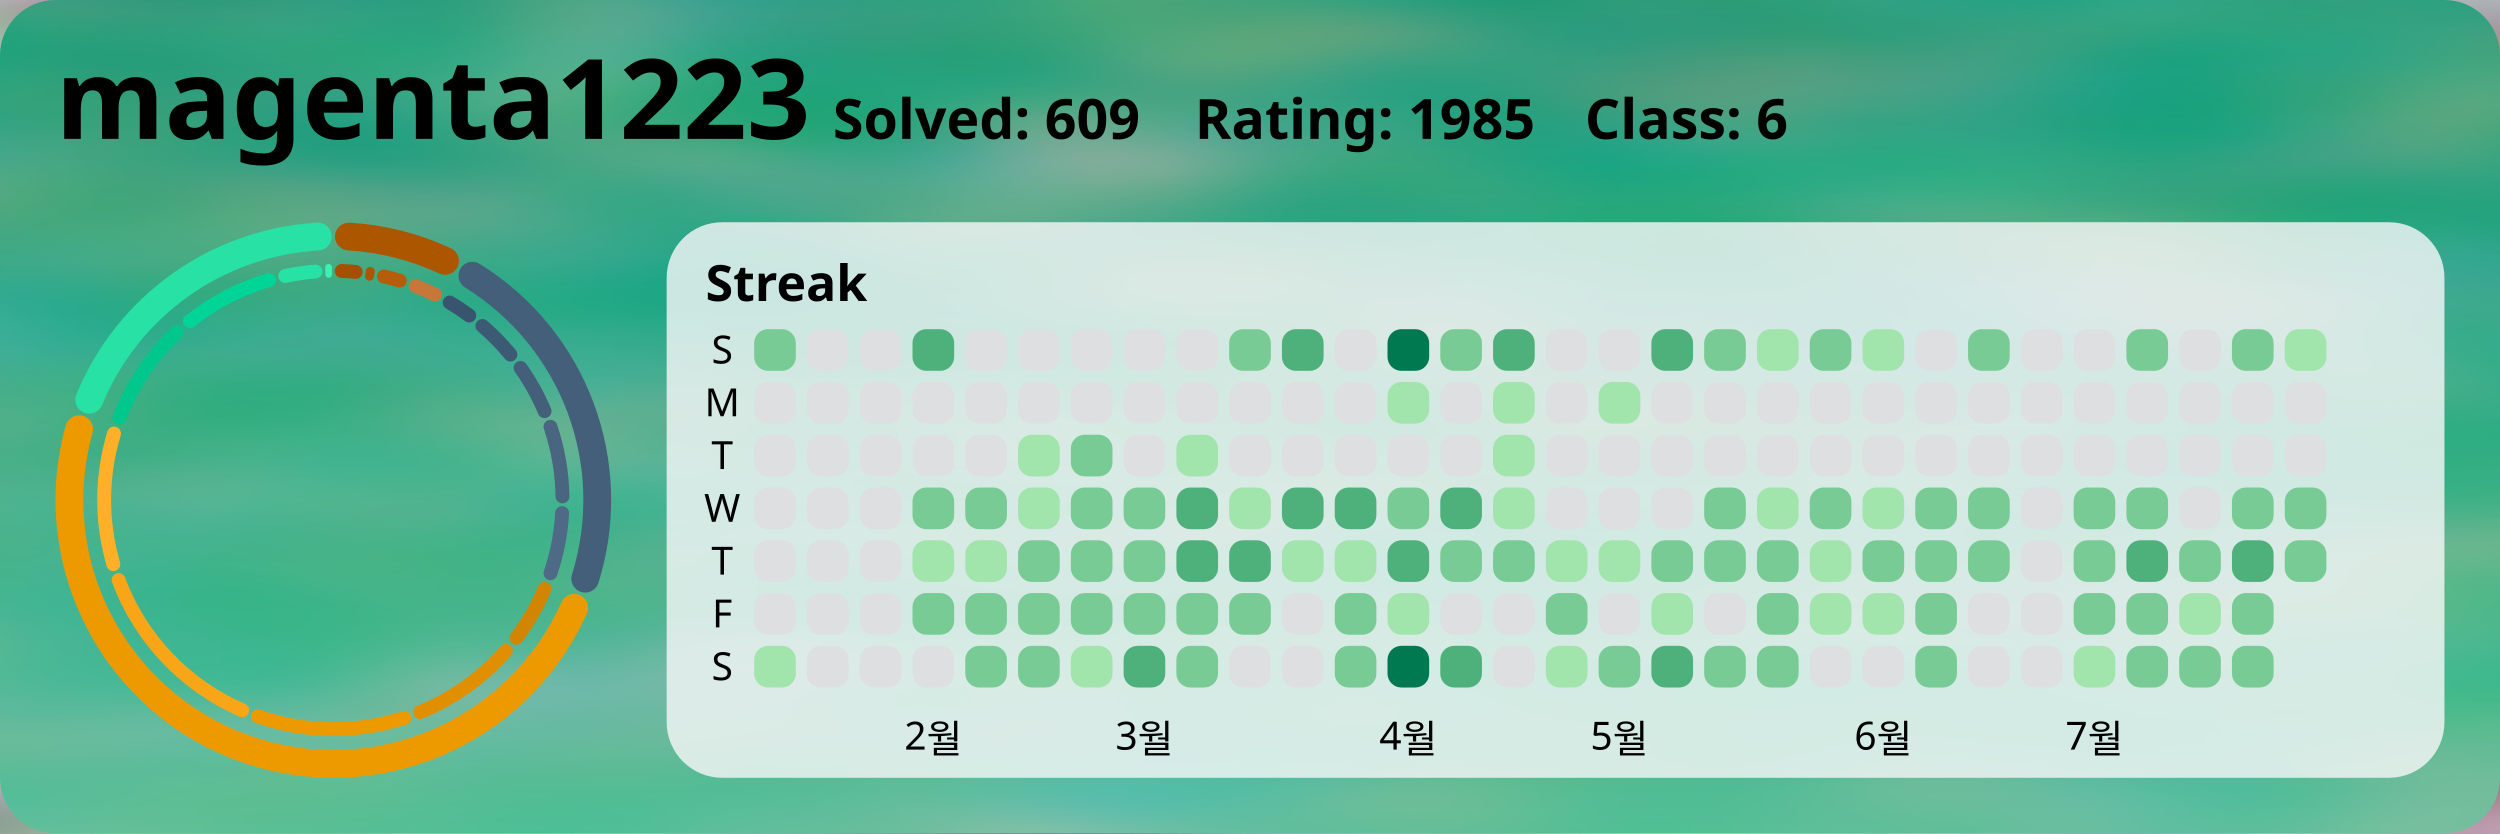
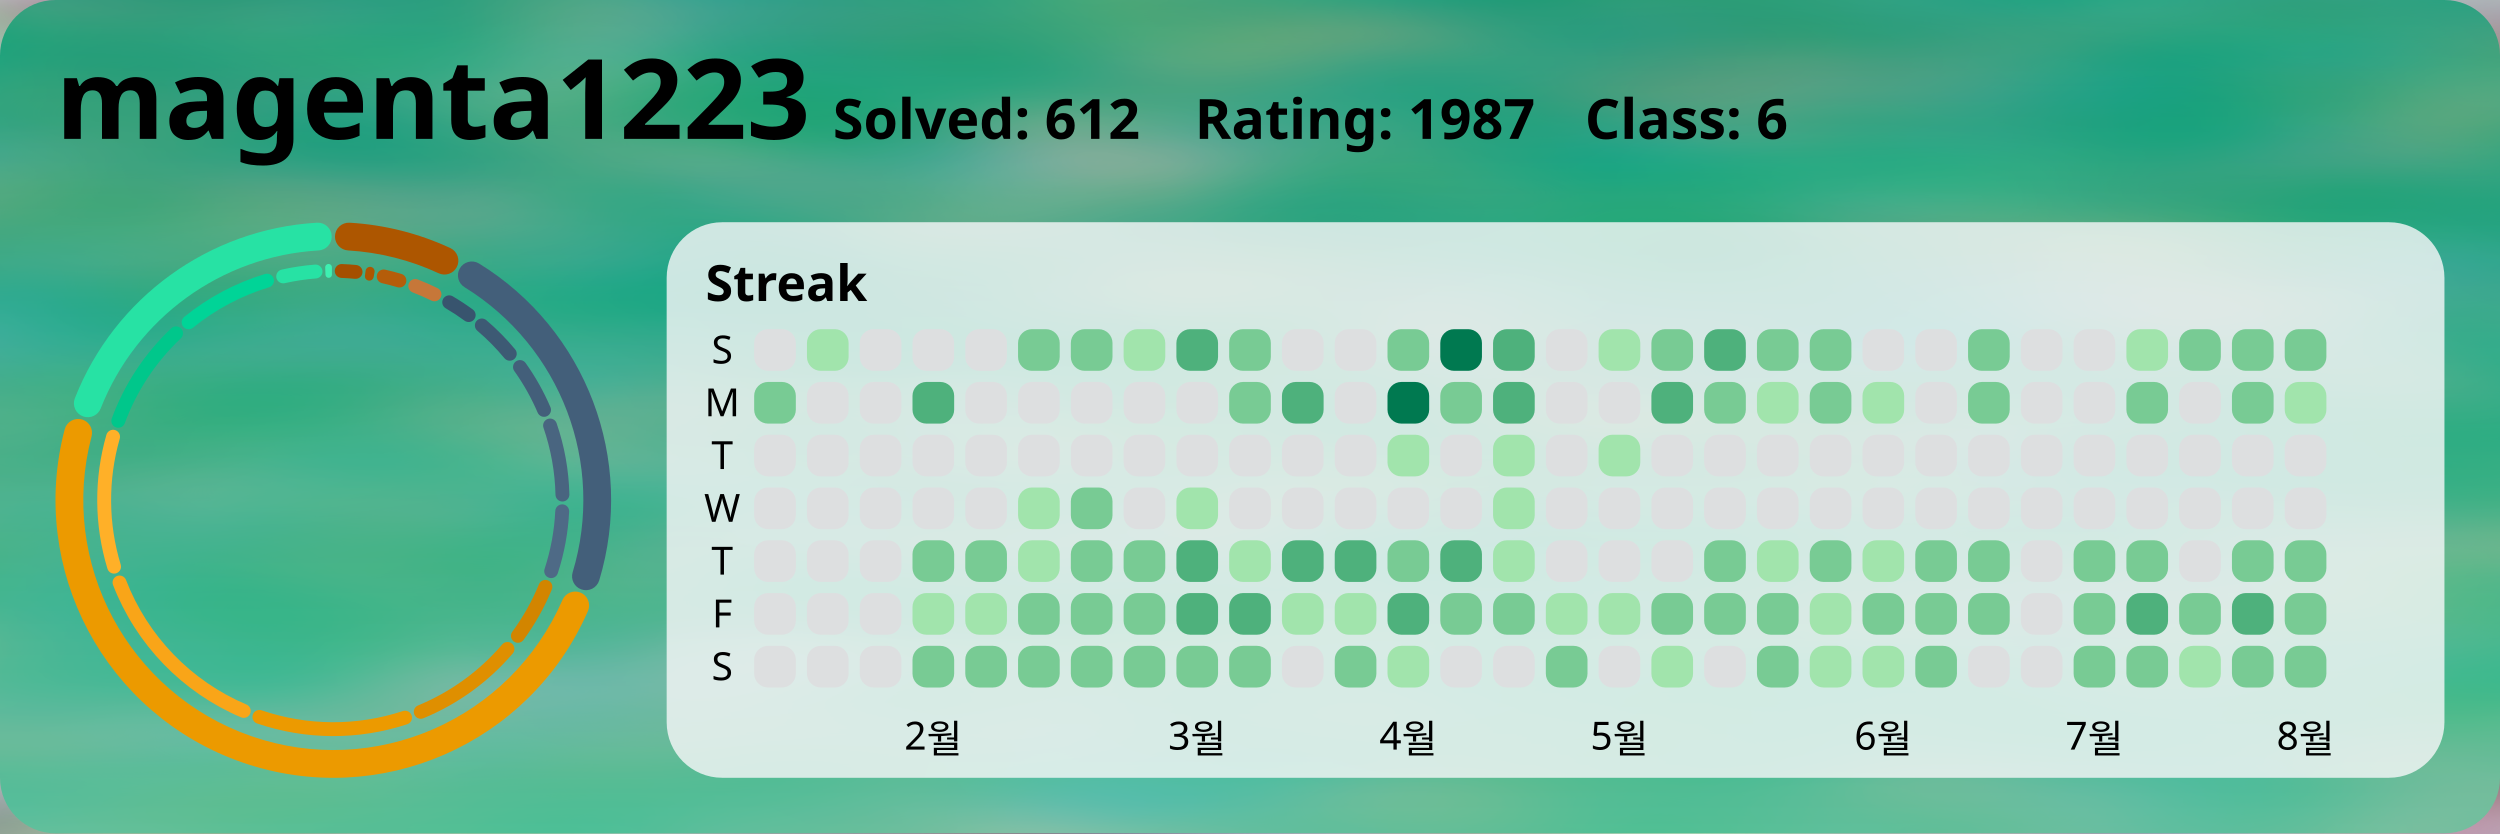
<svg xmlns="http://www.w3.org/2000/svg" id="svg" width="2700" height="900">
  <defs>
    <linearGradient id="ffflux-gradient" gradientTransform="rotate(360, 0.5, 0.5)" x1="50%" y1="0%" x2="50%" y2="100%">
      <stop id="stop1" stop-color="#00C78B" stop-opacity="1" offset="0%" />
      <stop id="stop2" stop-color="#51FDBD" stop-opacity="1" offset="100%" />
    </linearGradient>
    <filter id="ffflux-filter" x="-20%" y="-20%" width="140%" height="140%" filterUnits="objectBoundingBox" primitiveUnits="userSpaceOnUse" color-interpolation-filters="sRGB">
      <feTurbulence type="fractalNoise" baseFrequency="0.002 0.007" numOctaves="2" seed="2" stitchTiles="stitch" x="0%" y="0%" width="100%" height="100%" result="turbulence" />
      <feGaussianBlur stdDeviation="0 0" x="0%" y="0%" width="100%" height="100%" in="turbulence" edgeMode="duplicate" result="blur" />
      <feBlend mode="screen" x="0%" y="0%" width="100%" height="100%" in="SourceGraphic" in2="blur" result="blend" />
      <feComponentTransfer>
        <feFuncR type="linear" slope="0.75" />
        <feFuncG type="linear" slope="0.75" />
        <feFuncB type="linear" slope="0.75" />
      </feComponentTransfer>
    </filter>
  </defs>
  <rect width="2700" height="900" fill="url(#ffflux-gradient)" filter="url(#ffflux-filter)" rx="60" ry="60" />
  <text x="60" y="150" style="font-size: 120px; color: black; font-family: &quot;Noto Sans&quot;, sans-serif; font-weight: bold;">magenta1223</text>
-   <text x="899.531" y="150" style="font-size: 60px; color: black; font-family: &quot;Noto Sans&quot;, sans-serif; font-weight: bold;">Solved: 609</text>
-   <text x="1290.359" y="150" style="font-size: 60px; color: black; font-family: &quot;Noto Sans&quot;, sans-serif; font-weight: bold;">Rating: 1985</text>
+   <text x="899.531" y="150" style="font-size: 60px; color: black; font-family: &quot;Noto Sans&quot;, sans-serif; font-weight: bold;">Solved: 612</text>
+   <text x="1290.359" y="150" style="font-size: 60px; color: black; font-family: &quot;Noto Sans&quot;, sans-serif; font-weight: bold;">Rating: 1987</text>
  <text x="1711.656" y="150" style="font-size: 60px; color: black; font-family: &quot;Noto Sans&quot;, sans-serif; font-weight: bold;">Class: 6</text>
  <g transform="translate(360,540)">
    <path d="M0,-255L0,-240Z" fill="#9D4900" />
-     <path d="M1.528,-247.335A7.5,7.5,0,0,1,9.302,-254.83A255,255,0,0,1,24.914,-253.78A7.5,7.5,0,0,1,31.614,-245.311L31.614,-245.311A7.5,7.5,0,0,1,23.449,-238.852A240,240,0,0,0,8.754,-239.84A7.5,7.5,0,0,1,1.528,-247.335Z" fill="#A54F00" />
-     <path d="M34.997,-247.527A4.932,4.932,0,1,1,44.732,-245.955L43.757,-240.775A4.796,4.796,0,0,1,34.291,-242.304Z" fill="#AD5600" />
-     <path d="M47.245,-242.786A7.5,7.5,0,0,1,56.271,-248.714A255,255,0,0,1,73.946,-244.043A7.5,7.5,0,0,1,78.864,-234.43L78.864,-234.43A7.5,7.5,0,0,1,69.596,-229.688A240,240,0,0,0,52.96,-234.084A7.5,7.5,0,0,1,47.245,-242.786Z" fill="#B55D0A" />
-     <path d="M81.755,-233.438A7.5,7.5,0,0,1,91.541,-238.003A255,255,0,0,1,113.105,-228.544A7.5,7.5,0,0,1,116.375,-218.252L116.375,-218.252A7.5,7.5,0,0,1,106.452,-215.1A240,240,0,0,0,86.156,-224.003A7.5,7.5,0,0,1,81.755,-233.438Z" fill="#C67739" />
-     <path d="M119.062,-216.798A7.5,7.5,0,0,1,129.466,-219.69A255,255,0,0,1,151.309,-205.257A7.5,7.5,0,0,1,152.729,-194.553L152.729,-194.553A7.5,7.5,0,0,1,142.408,-193.183A240,240,0,0,0,121.851,-206.767A7.5,7.5,0,0,1,119.062,-216.798Z" fill="#38546E" />
-     <path d="M155.121,-192.651A7.5,7.5,0,0,1,165.871,-193.68A255,255,0,0,1,197.067,-161.832A7.5,7.5,0,0,1,195.816,-151.107L195.816,-151.107A7.5,7.5,0,0,1,185.475,-152.313A240,240,0,0,0,156.113,-182.287A7.5,7.5,0,0,1,155.121,-192.651Z" fill="#3D5A74" />
-     <path d="M197.668,-148.676A7.5,7.5,0,0,1,208.341,-147.035A255,255,0,0,1,235.051,-98.874A7.5,7.5,0,0,1,230.791,-88.952L230.791,-88.952A7.5,7.5,0,0,1,221.224,-93.058A240,240,0,0,0,196.085,-138.386A7.5,7.5,0,0,1,197.668,-148.676Z" fill="#435F7A" />
-     <path d="M231.873,-86.093A7.5,7.5,0,0,1,241.634,-81.475A255,255,0,0,1,254.968,-4.033A7.5,7.5,0,0,1,247.314,3.584L247.314,3.584A7.5,7.5,0,0,1,239.97,-3.796A240,240,0,0,0,227.42,-76.682A7.5,7.5,0,0,1,231.873,-86.093Z" fill="#496580" />
-     <path d="M247.251,6.639A7.5,7.5,0,0,1,254.584,14.566A255,255,0,0,1,241.634,81.475A7.5,7.5,0,0,1,231.873,86.093L231.873,86.093A7.5,7.5,0,0,1,227.42,76.682A240,240,0,0,0,239.608,13.709A7.5,7.5,0,0,1,247.251,6.639Z" fill="#4E6A86" />
-     <path d="M230.791,88.952A7.5,7.5,0,0,1,235.051,98.874A255,255,0,0,1,203.683,153.422A7.5,7.5,0,0,1,192.964,154.732L192.964,154.732A7.5,7.5,0,0,1,191.701,144.397A240,240,0,0,0,221.224,93.058A7.5,7.5,0,0,1,230.791,88.952Z" fill="#D28500" />
-     <path d="M191.038,157.104A7.5,7.5,0,0,1,191.956,167.863A255,255,0,0,1,96.44,236.06A7.5,7.5,0,0,1,86.562,231.698L86.562,231.698A7.5,7.5,0,0,1,90.767,222.174A240,240,0,0,0,180.664,157.989A7.5,7.5,0,0,1,191.038,157.104Z" fill="#DF8F00" />
-     <path d="M83.693,232.75A7.5,7.5,0,0,1,78.974,242.463A255,255,0,0,1,-83.968,240.779A7.5,7.5,0,0,1,-88.485,230.971L-88.485,230.971A7.5,7.5,0,0,1,-79.028,226.615A240,240,0,0,0,74.328,228.2A7.5,7.5,0,0,1,83.693,232.75Z" fill="#EC9A00" />
-     <path d="M-91.332,229.86A7.5,7.5,0,0,1,-101.298,234.016A255,255,0,0,1,-238.936,89.076A7.5,7.5,0,0,1,-234.27,79.338L-234.27,79.338A7.5,7.5,0,0,1,-224.881,83.837A240,240,0,0,0,-95.339,220.251A7.5,7.5,0,0,1,-91.332,229.86Z" fill="#F9A518" />
-     <path d="M-235.233,76.438A7.5,7.5,0,0,1,-244.794,71.42A255,255,0,0,1,-244.043,-73.946A7.5,7.5,0,0,1,-234.43,-78.864L-234.43,-78.864A7.5,7.5,0,0,1,-229.688,-69.596A240,240,0,0,0,-230.395,67.219A7.5,7.5,0,0,1,-235.233,76.438Z" fill="#FFB028" />
-     <path d="M-233.438,-81.755A7.5,7.5,0,0,1,-238.003,-91.541A255,255,0,0,1,-173.733,-186.66A7.5,7.5,0,0,1,-162.95,-186.076L-162.95,-186.076A7.5,7.5,0,0,1,-163.513,-175.68A240,240,0,0,0,-224.003,-86.156A7.5,7.5,0,0,1,-233.438,-81.755Z" fill="#00C78B" />
-     <path d="M-160.639,-188.075A7.5,7.5,0,0,1,-159.662,-198.829A255,255,0,0,1,-71.574,-244.749A7.5,7.5,0,0,1,-62.198,-239.392L-62.198,-239.392A7.5,7.5,0,0,1,-67.364,-230.352A240,240,0,0,0,-150.27,-187.133A7.5,7.5,0,0,1,-160.639,-188.075Z" fill="#00D497" />
-     <path d="M-59.236,-240.142A7.5,7.5,0,0,1,-53.54,-249.316A255,255,0,0,1,-19.824,-254.228A7.5,7.5,0,0,1,-11.748,-247.061L-11.748,-247.061A7.5,7.5,0,0,1,-18.658,-239.274A240,240,0,0,0,-50.391,-234.65A7.5,7.5,0,0,1,-59.236,-240.142Z" fill="#27E2A4" />
-     <path d="M-8.858,-251.128A3.666,3.666,0,1,1,-1.528,-251.28L-1.528,-243.453A3.505,3.505,0,0,1,-8.534,-243.308Z" fill="#3EF0B1" />
+     <path d="M1.528,-247.335A7.5,7.5,0,0,1,9.302,-254.83A255,255,0,0,1,24.747,-253.796A7.5,7.5,0,0,1,31.452,-245.332L31.452,-245.332A7.5,7.5,0,0,1,23.291,-238.867A240,240,0,0,0,8.754,-239.84A7.5,7.5,0,0,1,1.528,-247.335Z" fill="#A54F00" />
+     <path d="M34.838,-247.582A4.901,4.901,0,1,1,44.513,-246.027L43.531,-240.784A4.764,4.764,0,0,1,34.127,-242.296Z" fill="#AD5600" />
+     <path d="M47.023,-242.829A7.5,7.5,0,0,1,56.043,-248.765A255,255,0,0,1,73.549,-244.163A7.5,7.5,0,0,1,78.484,-234.558L78.484,-234.558A7.5,7.5,0,0,1,69.223,-229.8A240,240,0,0,0,52.747,-234.132A7.5,7.5,0,0,1,47.023,-242.829Z" fill="#B55D0A" />
+     <path d="M81.376,-233.57A7.5,7.5,0,0,1,91.154,-238.151A255,255,0,0,1,112.548,-228.818A7.5,7.5,0,0,1,115.843,-218.535L115.843,-218.535A7.5,7.5,0,0,1,105.928,-215.358A240,240,0,0,0,85.792,-224.142A7.5,7.5,0,0,1,81.376,-233.57Z" fill="#C67739" />
+     <path d="M118.534,-217.087A7.5,7.5,0,0,1,128.931,-220.004A255,255,0,0,1,150.631,-205.755A7.5,7.5,0,0,1,152.087,-195.056L152.087,-195.056A7.5,7.5,0,0,1,141.771,-193.652A240,240,0,0,0,121.347,-207.063A7.5,7.5,0,0,1,118.534,-217.087Z" fill="#38546E" />
+     <path d="M154.485,-193.162A7.5,7.5,0,0,1,165.231,-194.226A255,255,0,0,1,196.334,-162.721A7.5,7.5,0,0,1,195.131,-151.989L195.131,-151.989A7.5,7.5,0,0,1,184.785,-153.149A240,240,0,0,0,155.511,-182.801A7.5,7.5,0,0,1,154.485,-193.162Z" fill="#3D5A74" />
+     <path d="M196.994,-149.567A7.5,7.5,0,0,1,207.674,-147.974A255,255,0,0,1,234.46,-100.268A7.5,7.5,0,0,1,230.259,-90.32L230.259,-90.32A7.5,7.5,0,0,1,220.668,-94.37A240,240,0,0,0,195.458,-139.27A7.5,7.5,0,0,1,196.994,-149.567Z" fill="#435F7A" />
+     <path d="M231.358,-87.468A7.5,7.5,0,0,1,241.146,-82.908A255,255,0,0,1,254.929,-6.025A7.5,7.5,0,0,1,247.334,1.651L247.334,1.651A7.5,7.5,0,0,1,239.933,-5.671A240,240,0,0,0,226.961,-78.031A7.5,7.5,0,0,1,231.358,-87.468Z" fill="#496580" />
+     <path d="M247.295,4.707A7.5,7.5,0,0,1,254.69,12.576A255,255,0,0,1,242.396,79.179A7.5,7.5,0,0,1,232.679,83.889L232.679,83.889A7.5,7.5,0,0,1,228.137,74.521A240,240,0,0,0,239.708,11.837A7.5,7.5,0,0,1,247.295,4.707Z" fill="#4E6A86" />
+     <path d="M231.625,86.758A7.5,7.5,0,0,1,235.978,96.64A255,255,0,0,1,205.367,151.16A7.5,7.5,0,0,1,194.664,152.588L194.664,152.588A7.5,7.5,0,0,1,193.287,142.268A240,240,0,0,0,222.097,90.955A7.5,7.5,0,0,1,231.625,86.758Z" fill="#D28500" />
+     <path d="M192.764,154.981A7.5,7.5,0,0,1,193.801,165.73A255,255,0,0,1,97.246,235.729A7.5,7.5,0,0,1,87.353,231.401L87.353,231.401A7.5,7.5,0,0,1,91.526,221.863A240,240,0,0,0,182.401,155.981A7.5,7.5,0,0,1,192.764,154.981Z" fill="#DF8F00" />
+     <path d="M84.487,232.463A7.5,7.5,0,0,1,79.801,242.192A255,255,0,0,1,-82.288,241.358A7.5,7.5,0,0,1,-86.873,231.582L-86.873,231.582A7.5,7.5,0,0,1,-77.447,227.161A240,240,0,0,0,75.107,227.945A7.5,7.5,0,0,1,84.487,232.463Z" fill="#EC9A00" />
+     <path d="M-89.728,230.491A7.5,7.5,0,0,1,-99.665,234.717A255,255,0,0,1,-237.916,91.766A7.5,7.5,0,0,1,-233.36,81.976L-233.36,81.976A7.5,7.5,0,0,1,-223.921,86.368A240,240,0,0,0,-93.802,220.91A7.5,7.5,0,0,1,-89.728,230.491Z" fill="#F9A518" />
+     <path d="M-234.355,79.086A7.5,7.5,0,0,1,-243.973,74.177A255,255,0,0,1,-245.088,-70.405A7.5,7.5,0,0,1,-235.547,-75.462L-235.547,-75.462A7.5,7.5,0,0,1,-230.671,-66.263A240,240,0,0,0,-229.622,69.814A7.5,7.5,0,0,1,-234.355,79.086Z" fill="#FFB028" />
+     <path d="M-234.597,-78.367A7.5,7.5,0,0,1,-239.303,-88.086A255,255,0,0,1,-174.995,-185.477A7.5,7.5,0,0,1,-164.208,-184.967L-164.208,-184.967A7.5,7.5,0,0,1,-164.701,-174.567A240,240,0,0,0,-225.226,-82.904A7.5,7.5,0,0,1,-234.597,-78.367Z" fill="#00C78B" />
+     <path d="M-161.911,-186.981A7.5,7.5,0,0,1,-161.007,-197.742A255,255,0,0,1,-73.79,-244.09A7.5,7.5,0,0,1,-64.366,-238.818L-64.366,-238.818A7.5,7.5,0,0,1,-69.449,-229.732A240,240,0,0,0,-151.536,-186.11A7.5,7.5,0,0,1,-161.911,-186.981Z" fill="#00D497" />
+     <path d="M-61.411,-239.595A7.5,7.5,0,0,1,-55.798,-248.82A255,255,0,0,1,-19.773,-254.232A7.5,7.5,0,0,1,-11.698,-247.063L-11.698,-247.063A7.5,7.5,0,0,1,-18.61,-239.277A240,240,0,0,0,-52.516,-234.184A7.5,7.5,0,0,1,-61.411,-239.595Z" fill="#27E2A4" />
+     <path d="M-8.808,-251.156A3.641,3.641,0,1,1,-1.528,-251.305L-1.528,-243.428A3.479,3.479,0,0,1,-8.484,-243.285Z" fill="#3EF0B1" />
    <path d="M0,-255L0,-240Z" fill="#51FDBD" />
    <path d="M0,-255L0,-240Z" fill="#009EE5" />
    <path d="M0,-255L0,-240Z" fill="#00A9F0" />
    <path d="M0,-255L0,-240Z" fill="#00B4FC" />
    <path d="M0,-255L0,-240Z" fill="#2BBFFF" />
    <path d="M0,-255L0,-240Z" fill="#41CAFF" />
    <path d="M0,-255L0,-240Z" fill="#E0004C" />
    <path d="M0,-255L0,-240Z" fill="#EA0053" />
    <path d="M0,-255L0,-240Z" fill="#F5005A" />
    <path d="M0,-255L0,-240Z" fill="#FF0062" />
    <path d="M0,-255L0,-240Z" fill="#CE3D38" />
-     <path d="M1.761,-284.507A15,15,0,0,1,17.643,-299.481A300,300,0,0,1,127.02,-271.783A15,15,0,0,1,133.861,-251.054L133.861,-251.054A15,15,0,0,1,114.318,-244.604A270,270,0,0,0,15.879,-269.533A15,15,0,0,1,1.761,-284.507Z" fill="#AD5600" />
-     <path d="M136.959,-249.378A15,15,0,0,1,158.054,-254.988A300,300,0,0,1,286.347,89.473A15,15,0,0,1,266.722,99.029L266.722,99.029A15,15,0,0,1,257.712,80.526A270,270,0,0,0,142.248,-229.489A15,15,0,0,1,136.959,-249.378Z" fill="#435F7A" />
-     <path d="M265.475,102.323A15,15,0,0,1,273.86,122.476A300,300,0,0,1,-288.983,-80.554A15,15,0,0,1,-269.663,-90.714L-269.663,-90.714A15,15,0,0,1,-260.085,-72.499A270,270,0,0,0,246.474,110.229A15,15,0,0,1,265.475,102.323Z" fill="#EC9A00" />
-     <path d="M-268.52,-94.045A15,15,0,0,1,-277.525,-113.929A300,300,0,0,1,-17.643,-299.481A15,15,0,0,1,-1.761,-284.507L-1.761,-284.507A15,15,0,0,1,-15.879,-269.533A270,270,0,0,0,-249.773,-102.536A15,15,0,0,1,-268.52,-94.045Z" fill="#27E2A4" />
+     <path d="M1.761,-284.507A15,15,0,0,1,17.643,-299.481A300,300,0,0,1,126.358,-272.091A15,15,0,0,1,133.25,-251.38L133.25,-251.38A15,15,0,0,1,113.722,-244.882A270,270,0,0,0,15.879,-269.533A15,15,0,0,1,1.761,-284.507Z" fill="#AD5600" />
+     <path d="M136.351,-249.711A15,15,0,0,1,157.432,-255.372A300,300,0,0,1,287.183,86.752A15,15,0,0,1,267.649,96.494L267.649,96.494A15,15,0,0,1,258.465,78.077A270,270,0,0,0,141.689,-229.835A15,15,0,0,1,136.351,-249.711Z" fill="#435F7A" />
+     <path d="M266.434,99.8A15,15,0,0,1,275.01,119.872A300,300,0,0,1,-290.119,-76.362A15,15,0,0,1,-270.948,-86.8L-270.948,-86.8A15,15,0,0,1,-261.107,-68.726A270,270,0,0,0,247.509,107.885A15,15,0,0,1,266.434,99.8Z" fill="#EC9A00" />
+     <path d="M-269.853,-90.147A15,15,0,0,1,-279.146,-109.899A300,300,0,0,1,-17.643,-299.481A15,15,0,0,1,-1.761,-284.507L-1.761,-284.507A15,15,0,0,1,-15.879,-269.533A270,270,0,0,0,-251.231,-98.909A15,15,0,0,1,-269.853,-90.147Z" fill="#27E2A4" />
    <path d="M0,-300L0,-270Z" fill="#00B4FC" />
    <path d="M0,-300L0,-270Z" fill="#F5005A" />
  </g>
  <rect transform="translate(720,240)" width="1920" height="600" rx="60" ry="60" style="fill: rgb(247, 248, 249); opacity: 0.8;" />
  <text transform="translate(720,240)" x="42" y="66" style="dominant-baseline: middle; font-size: 54px; color: black; font-family: &quot;Noto Sans&quot;, sans-serif; font-weight: bold;">Streak</text>
  <g transform="translate(780,378)">
    <text x="0" y="0" style="text-anchor: middle; dominant-baseline: middle; font-size: 42px; color: black; font-family: &quot;Noto Sans&quot;, sans-serif;">S</text>
    <text x="0" y="57" style="text-anchor: middle; dominant-baseline: middle; font-size: 42px; color: black; font-family: &quot;Noto Sans&quot;, sans-serif;">M</text>
    <text x="0" y="114" style="text-anchor: middle; dominant-baseline: middle; font-size: 42px; color: black; font-family: &quot;Noto Sans&quot;, sans-serif;">T</text>
    <text x="0" y="171" style="text-anchor: middle; dominant-baseline: middle; font-size: 42px; color: black; font-family: &quot;Noto Sans&quot;, sans-serif;">W</text>
    <text x="0" y="228" style="text-anchor: middle; dominant-baseline: middle; font-size: 42px; color: black; font-family: &quot;Noto Sans&quot;, sans-serif;">T</text>
    <text x="0" y="285" style="text-anchor: middle; dominant-baseline: middle; font-size: 42px; color: black; font-family: &quot;Noto Sans&quot;, sans-serif;">F</text>
    <text x="0" y="342" style="text-anchor: middle; dominant-baseline: middle; font-size: 42px; color: black; font-family: &quot;Noto Sans&quot;, sans-serif;">S</text>
-     <rect rx="15" ry="15" width="45" height="45" fill="#78CB94" x="34.5" y="-22.5" />
-     <rect rx="15" ry="15" width="45" height="45" fill="#DDDFE0" x="34.5" y="34.5" />
+     <rect rx="15" ry="15" width="45" height="45" fill="#DDDFE0" x="34.5" y="-22.5" />
+     <rect rx="15" ry="15" width="45" height="45" fill="#78CB94" x="34.5" y="34.5" />
    <rect rx="15" ry="15" width="45" height="45" fill="#DDDFE0" x="34.5" y="91.5" />
    <rect rx="15" ry="15" width="45" height="45" fill="#DDDFE0" x="34.5" y="148.5" />
    <rect rx="15" ry="15" width="45" height="45" fill="#DDDFE0" x="34.5" y="205.5" />
    <rect rx="15" ry="15" width="45" height="45" fill="#DDDFE0" x="34.5" y="262.5" />
-     <rect rx="15" ry="15" width="45" height="45" fill="#A1E4AC" x="34.5" y="319.5" />
-     <rect rx="15" ry="15" width="45" height="45" fill="#DDDFE0" x="91.5" y="-22.5" />
+     <rect rx="15" ry="15" width="45" height="45" fill="#DDDFE0" x="34.5" y="319.5" />
+     <rect rx="15" ry="15" width="45" height="45" fill="#A1E4AC" x="91.5" y="-22.5" />
    <rect rx="15" ry="15" width="45" height="45" fill="#DDDFE0" x="91.5" y="34.5" />
    <rect rx="15" ry="15" width="45" height="45" fill="#DDDFE0" x="91.5" y="91.5" />
    <rect rx="15" ry="15" width="45" height="45" fill="#DDDFE0" x="91.5" y="148.5" />
    <rect rx="15" ry="15" width="45" height="45" fill="#DDDFE0" x="91.5" y="205.5" />
    <rect rx="15" ry="15" width="45" height="45" fill="#DDDFE0" x="91.5" y="262.5" />
    <rect rx="15" ry="15" width="45" height="45" fill="#DDDFE0" x="91.5" y="319.5" />
    <rect rx="15" ry="15" width="45" height="45" fill="#DDDFE0" x="148.5" y="-22.5" />
    <rect rx="15" ry="15" width="45" height="45" fill="#DDDFE0" x="148.5" y="34.5" />
    <rect rx="15" ry="15" width="45" height="45" fill="#DDDFE0" x="148.5" y="91.5" />
    <rect rx="15" ry="15" width="45" height="45" fill="#DDDFE0" x="148.5" y="148.5" />
    <rect rx="15" ry="15" width="45" height="45" fill="#DDDFE0" x="148.5" y="205.5" />
    <rect rx="15" ry="15" width="45" height="45" fill="#DDDFE0" x="148.5" y="262.5" />
    <rect rx="15" ry="15" width="45" height="45" fill="#DDDFE0" x="148.5" y="319.5" />
-     <rect rx="15" ry="15" width="45" height="45" fill="#4EB17C" x="205.5" y="-22.5" />
-     <rect rx="15" ry="15" width="45" height="45" fill="#DDDFE0" x="205.5" y="34.5" />
+     <rect rx="15" ry="15" width="45" height="45" fill="#DDDFE0" x="205.5" y="-22.5" />
+     <rect rx="15" ry="15" width="45" height="45" fill="#4EB17C" x="205.5" y="34.5" />
    <rect rx="15" ry="15" width="45" height="45" fill="#DDDFE0" x="205.5" y="91.5" />
-     <rect rx="15" ry="15" width="45" height="45" fill="#78CB94" x="205.5" y="148.5" />
-     <rect rx="15" ry="15" width="45" height="45" fill="#A1E4AC" x="205.5" y="205.5" />
-     <rect rx="15" ry="15" width="45" height="45" fill="#78CB94" x="205.5" y="262.5" />
-     <rect rx="15" ry="15" width="45" height="45" fill="#DDDFE0" x="205.5" y="319.5" />
+     <rect rx="15" ry="15" width="45" height="45" fill="#DDDFE0" x="205.5" y="148.5" />
+     <rect rx="15" ry="15" width="45" height="45" fill="#78CB94" x="205.5" y="205.5" />
+     <rect rx="15" ry="15" width="45" height="45" fill="#A1E4AC" x="205.5" y="262.5" />
+     <rect rx="15" ry="15" width="45" height="45" fill="#78CB94" x="205.5" y="319.5" />
    <text x="228" y="399" style="text-anchor: middle; dominant-baseline: hanging; font-size: 42px; color: black; font-family: &quot;Noto Sans&quot;, sans-serif;">2월</text>
    <rect rx="15" ry="15" width="45" height="45" fill="#DDDFE0" x="262.5" y="-22.5" />
    <rect rx="15" ry="15" width="45" height="45" fill="#DDDFE0" x="262.5" y="34.5" />
    <rect rx="15" ry="15" width="45" height="45" fill="#DDDFE0" x="262.5" y="91.5" />
-     <rect rx="15" ry="15" width="45" height="45" fill="#78CB94" x="262.5" y="148.5" />
-     <rect rx="15" ry="15" width="45" height="45" fill="#A1E4AC" x="262.5" y="205.5" />
-     <rect rx="15" ry="15" width="45" height="45" fill="#78CB94" x="262.5" y="262.5" />
+     <rect rx="15" ry="15" width="45" height="45" fill="#DDDFE0" x="262.5" y="148.5" />
+     <rect rx="15" ry="15" width="45" height="45" fill="#78CB94" x="262.5" y="205.5" />
+     <rect rx="15" ry="15" width="45" height="45" fill="#A1E4AC" x="262.5" y="262.5" />
    <rect rx="15" ry="15" width="45" height="45" fill="#78CB94" x="262.5" y="319.5" />
-     <rect rx="15" ry="15" width="45" height="45" fill="#DDDFE0" x="319.5" y="-22.5" />
+     <rect rx="15" ry="15" width="45" height="45" fill="#78CB94" x="319.5" y="-22.5" />
    <rect rx="15" ry="15" width="45" height="45" fill="#DDDFE0" x="319.5" y="34.5" />
-     <rect rx="15" ry="15" width="45" height="45" fill="#A1E4AC" x="319.5" y="91.5" />
+     <rect rx="15" ry="15" width="45" height="45" fill="#DDDFE0" x="319.5" y="91.5" />
    <rect rx="15" ry="15" width="45" height="45" fill="#A1E4AC" x="319.5" y="148.5" />
-     <rect rx="15" ry="15" width="45" height="45" fill="#78CB94" x="319.5" y="205.5" />
+     <rect rx="15" ry="15" width="45" height="45" fill="#A1E4AC" x="319.5" y="205.5" />
    <rect rx="15" ry="15" width="45" height="45" fill="#78CB94" x="319.5" y="262.5" />
    <rect rx="15" ry="15" width="45" height="45" fill="#78CB94" x="319.5" y="319.5" />
-     <rect rx="15" ry="15" width="45" height="45" fill="#DDDFE0" x="376.5" y="-22.5" />
+     <rect rx="15" ry="15" width="45" height="45" fill="#78CB94" x="376.5" y="-22.5" />
    <rect rx="15" ry="15" width="45" height="45" fill="#DDDFE0" x="376.5" y="34.5" />
-     <rect rx="15" ry="15" width="45" height="45" fill="#78CB94" x="376.5" y="91.5" />
+     <rect rx="15" ry="15" width="45" height="45" fill="#DDDFE0" x="376.5" y="91.5" />
    <rect rx="15" ry="15" width="45" height="45" fill="#78CB94" x="376.5" y="148.5" />
    <rect rx="15" ry="15" width="45" height="45" fill="#78CB94" x="376.5" y="205.5" />
    <rect rx="15" ry="15" width="45" height="45" fill="#78CB94" x="376.5" y="262.5" />
-     <rect rx="15" ry="15" width="45" height="45" fill="#A1E4AC" x="376.5" y="319.5" />
-     <rect rx="15" ry="15" width="45" height="45" fill="#DDDFE0" x="433.5" y="-22.5" />
+     <rect rx="15" ry="15" width="45" height="45" fill="#78CB94" x="376.5" y="319.5" />
+     <rect rx="15" ry="15" width="45" height="45" fill="#A1E4AC" x="433.5" y="-22.5" />
    <rect rx="15" ry="15" width="45" height="45" fill="#DDDFE0" x="433.5" y="34.5" />
    <rect rx="15" ry="15" width="45" height="45" fill="#DDDFE0" x="433.5" y="91.5" />
-     <rect rx="15" ry="15" width="45" height="45" fill="#78CB94" x="433.5" y="148.5" />
+     <rect rx="15" ry="15" width="45" height="45" fill="#DDDFE0" x="433.5" y="148.5" />
    <rect rx="15" ry="15" width="45" height="45" fill="#78CB94" x="433.5" y="205.5" />
    <rect rx="15" ry="15" width="45" height="45" fill="#78CB94" x="433.5" y="262.5" />
-     <rect rx="15" ry="15" width="45" height="45" fill="#4EB17C" x="433.5" y="319.5" />
-     <text x="456" y="399" style="text-anchor: middle; dominant-baseline: hanging; font-size: 42px; color: black; font-family: &quot;Noto Sans&quot;, sans-serif;">3월</text>
-     <rect rx="15" ry="15" width="45" height="45" fill="#DDDFE0" x="490.5" y="-22.5" />
+     <rect rx="15" ry="15" width="45" height="45" fill="#78CB94" x="433.5" y="319.5" />
+     <rect rx="15" ry="15" width="45" height="45" fill="#4EB17C" x="490.5" y="-22.5" />
    <rect rx="15" ry="15" width="45" height="45" fill="#DDDFE0" x="490.5" y="34.5" />
-     <rect rx="15" ry="15" width="45" height="45" fill="#A1E4AC" x="490.5" y="91.5" />
-     <rect rx="15" ry="15" width="45" height="45" fill="#4EB17C" x="490.5" y="148.5" />
+     <rect rx="15" ry="15" width="45" height="45" fill="#DDDFE0" x="490.5" y="91.5" />
+     <rect rx="15" ry="15" width="45" height="45" fill="#A1E4AC" x="490.5" y="148.5" />
    <rect rx="15" ry="15" width="45" height="45" fill="#4EB17C" x="490.5" y="205.5" />
-     <rect rx="15" ry="15" width="45" height="45" fill="#78CB94" x="490.5" y="262.5" />
+     <rect rx="15" ry="15" width="45" height="45" fill="#4EB17C" x="490.5" y="262.5" />
    <rect rx="15" ry="15" width="45" height="45" fill="#78CB94" x="490.5" y="319.5" />
+     <text x="513" y="399" style="text-anchor: middle; dominant-baseline: hanging; font-size: 42px; color: black; font-family: &quot;Noto Sans&quot;, sans-serif;">3월</text>
    <rect rx="15" ry="15" width="45" height="45" fill="#78CB94" x="547.5" y="-22.5" />
-     <rect rx="15" ry="15" width="45" height="45" fill="#DDDFE0" x="547.5" y="34.5" />
+     <rect rx="15" ry="15" width="45" height="45" fill="#78CB94" x="547.5" y="34.5" />
    <rect rx="15" ry="15" width="45" height="45" fill="#DDDFE0" x="547.5" y="91.5" />
-     <rect rx="15" ry="15" width="45" height="45" fill="#A1E4AC" x="547.5" y="148.5" />
-     <rect rx="15" ry="15" width="45" height="45" fill="#4EB17C" x="547.5" y="205.5" />
-     <rect rx="15" ry="15" width="45" height="45" fill="#78CB94" x="547.5" y="262.5" />
-     <rect rx="15" ry="15" width="45" height="45" fill="#DDDFE0" x="547.5" y="319.5" />
-     <rect rx="15" ry="15" width="45" height="45" fill="#4EB17C" x="604.5" y="-22.5" />
-     <rect rx="15" ry="15" width="45" height="45" fill="#DDDFE0" x="604.5" y="34.5" />
+     <rect rx="15" ry="15" width="45" height="45" fill="#DDDFE0" x="547.5" y="148.5" />
+     <rect rx="15" ry="15" width="45" height="45" fill="#A1E4AC" x="547.5" y="205.5" />
+     <rect rx="15" ry="15" width="45" height="45" fill="#4EB17C" x="547.5" y="262.5" />
+     <rect rx="15" ry="15" width="45" height="45" fill="#78CB94" x="547.5" y="319.5" />
+     <rect rx="15" ry="15" width="45" height="45" fill="#DDDFE0" x="604.5" y="-22.5" />
+     <rect rx="15" ry="15" width="45" height="45" fill="#4EB17C" x="604.5" y="34.5" />
    <rect rx="15" ry="15" width="45" height="45" fill="#DDDFE0" x="604.5" y="91.5" />
-     <rect rx="15" ry="15" width="45" height="45" fill="#4EB17C" x="604.5" y="148.5" />
-     <rect rx="15" ry="15" width="45" height="45" fill="#A1E4AC" x="604.5" y="205.5" />
-     <rect rx="15" ry="15" width="45" height="45" fill="#DDDFE0" x="604.5" y="262.5" />
+     <rect rx="15" ry="15" width="45" height="45" fill="#DDDFE0" x="604.5" y="148.5" />
+     <rect rx="15" ry="15" width="45" height="45" fill="#4EB17C" x="604.5" y="205.5" />
+     <rect rx="15" ry="15" width="45" height="45" fill="#A1E4AC" x="604.5" y="262.5" />
    <rect rx="15" ry="15" width="45" height="45" fill="#DDDFE0" x="604.5" y="319.5" />
    <rect rx="15" ry="15" width="45" height="45" fill="#DDDFE0" x="661.5" y="-22.5" />
    <rect rx="15" ry="15" width="45" height="45" fill="#DDDFE0" x="661.5" y="34.5" />
    <rect rx="15" ry="15" width="45" height="45" fill="#DDDFE0" x="661.5" y="91.5" />
-     <rect rx="15" ry="15" width="45" height="45" fill="#4EB17C" x="661.5" y="148.5" />
-     <rect rx="15" ry="15" width="45" height="45" fill="#A1E4AC" x="661.5" y="205.5" />
-     <rect rx="15" ry="15" width="45" height="45" fill="#78CB94" x="661.5" y="262.5" />
+     <rect rx="15" ry="15" width="45" height="45" fill="#DDDFE0" x="661.5" y="148.5" />
+     <rect rx="15" ry="15" width="45" height="45" fill="#4EB17C" x="661.5" y="205.5" />
+     <rect rx="15" ry="15" width="45" height="45" fill="#A1E4AC" x="661.5" y="262.5" />
    <rect rx="15" ry="15" width="45" height="45" fill="#78CB94" x="661.5" y="319.5" />
-     <rect rx="15" ry="15" width="45" height="45" fill="#007950" x="718.5" y="-22.5" />
-     <rect rx="15" ry="15" width="45" height="45" fill="#A1E4AC" x="718.5" y="34.5" />
-     <rect rx="15" ry="15" width="45" height="45" fill="#DDDFE0" x="718.5" y="91.5" />
-     <rect rx="15" ry="15" width="45" height="45" fill="#78CB94" x="718.5" y="148.5" />
-     <rect rx="15" ry="15" width="45" height="45" fill="#4EB17C" x="718.5" y="205.5" />
-     <rect rx="15" ry="15" width="45" height="45" fill="#A1E4AC" x="718.5" y="262.5" />
-     <rect rx="15" ry="15" width="45" height="45" fill="#007950" x="718.5" y="319.5" />
+     <rect rx="15" ry="15" width="45" height="45" fill="#78CB94" x="718.5" y="-22.5" />
+     <rect rx="15" ry="15" width="45" height="45" fill="#007950" x="718.5" y="34.5" />
+     <rect rx="15" ry="15" width="45" height="45" fill="#A1E4AC" x="718.5" y="91.5" />
+     <rect rx="15" ry="15" width="45" height="45" fill="#DDDFE0" x="718.5" y="148.5" />
+     <rect rx="15" ry="15" width="45" height="45" fill="#78CB94" x="718.5" y="205.5" />
+     <rect rx="15" ry="15" width="45" height="45" fill="#4EB17C" x="718.5" y="262.5" />
+     <rect rx="15" ry="15" width="45" height="45" fill="#A1E4AC" x="718.5" y="319.5" />
    <text x="741" y="399" style="text-anchor: middle; dominant-baseline: hanging; font-size: 42px; color: black; font-family: &quot;Noto Sans&quot;, sans-serif;">4월</text>
-     <rect rx="15" ry="15" width="45" height="45" fill="#78CB94" x="775.5" y="-22.5" />
-     <rect rx="15" ry="15" width="45" height="45" fill="#DDDFE0" x="775.5" y="34.5" />
+     <rect rx="15" ry="15" width="45" height="45" fill="#007950" x="775.5" y="-22.5" />
+     <rect rx="15" ry="15" width="45" height="45" fill="#78CB94" x="775.5" y="34.5" />
    <rect rx="15" ry="15" width="45" height="45" fill="#DDDFE0" x="775.5" y="91.5" />
-     <rect rx="15" ry="15" width="45" height="45" fill="#4EB17C" x="775.5" y="148.5" />
-     <rect rx="15" ry="15" width="45" height="45" fill="#78CB94" x="775.5" y="205.5" />
-     <rect rx="15" ry="15" width="45" height="45" fill="#DDDFE0" x="775.5" y="262.5" />
-     <rect rx="15" ry="15" width="45" height="45" fill="#4EB17C" x="775.5" y="319.5" />
+     <rect rx="15" ry="15" width="45" height="45" fill="#DDDFE0" x="775.5" y="148.5" />
+     <rect rx="15" ry="15" width="45" height="45" fill="#4EB17C" x="775.5" y="205.5" />
+     <rect rx="15" ry="15" width="45" height="45" fill="#78CB94" x="775.5" y="262.5" />
+     <rect rx="15" ry="15" width="45" height="45" fill="#DDDFE0" x="775.5" y="319.5" />
    <rect rx="15" ry="15" width="45" height="45" fill="#4EB17C" x="832.5" y="-22.5" />
-     <rect rx="15" ry="15" width="45" height="45" fill="#A1E4AC" x="832.5" y="34.5" />
+     <rect rx="15" ry="15" width="45" height="45" fill="#4EB17C" x="832.5" y="34.5" />
    <rect rx="15" ry="15" width="45" height="45" fill="#A1E4AC" x="832.5" y="91.5" />
    <rect rx="15" ry="15" width="45" height="45" fill="#A1E4AC" x="832.5" y="148.5" />
-     <rect rx="15" ry="15" width="45" height="45" fill="#78CB94" x="832.5" y="205.5" />
-     <rect rx="15" ry="15" width="45" height="45" fill="#DDDFE0" x="832.5" y="262.5" />
+     <rect rx="15" ry="15" width="45" height="45" fill="#A1E4AC" x="832.5" y="205.5" />
+     <rect rx="15" ry="15" width="45" height="45" fill="#78CB94" x="832.5" y="262.5" />
    <rect rx="15" ry="15" width="45" height="45" fill="#DDDFE0" x="832.5" y="319.5" />
    <rect rx="15" ry="15" width="45" height="45" fill="#DDDFE0" x="889.5" y="-22.5" />
    <rect rx="15" ry="15" width="45" height="45" fill="#DDDFE0" x="889.5" y="34.5" />
    <rect rx="15" ry="15" width="45" height="45" fill="#DDDFE0" x="889.5" y="91.5" />
    <rect rx="15" ry="15" width="45" height="45" fill="#DDDFE0" x="889.5" y="148.5" />
-     <rect rx="15" ry="15" width="45" height="45" fill="#A1E4AC" x="889.5" y="205.5" />
-     <rect rx="15" ry="15" width="45" height="45" fill="#78CB94" x="889.5" y="262.5" />
-     <rect rx="15" ry="15" width="45" height="45" fill="#A1E4AC" x="889.5" y="319.5" />
-     <rect rx="15" ry="15" width="45" height="45" fill="#DDDFE0" x="946.5" y="-22.5" />
-     <rect rx="15" ry="15" width="45" height="45" fill="#A1E4AC" x="946.5" y="34.5" />
-     <rect rx="15" ry="15" width="45" height="45" fill="#DDDFE0" x="946.5" y="91.5" />
+     <rect rx="15" ry="15" width="45" height="45" fill="#DDDFE0" x="889.5" y="205.5" />
+     <rect rx="15" ry="15" width="45" height="45" fill="#A1E4AC" x="889.5" y="262.5" />
+     <rect rx="15" ry="15" width="45" height="45" fill="#78CB94" x="889.5" y="319.5" />
+     <rect rx="15" ry="15" width="45" height="45" fill="#A1E4AC" x="946.5" y="-22.5" />
+     <rect rx="15" ry="15" width="45" height="45" fill="#DDDFE0" x="946.5" y="34.5" />
+     <rect rx="15" ry="15" width="45" height="45" fill="#A1E4AC" x="946.5" y="91.5" />
    <rect rx="15" ry="15" width="45" height="45" fill="#DDDFE0" x="946.5" y="148.5" />
-     <rect rx="15" ry="15" width="45" height="45" fill="#A1E4AC" x="946.5" y="205.5" />
-     <rect rx="15" ry="15" width="45" height="45" fill="#DDDFE0" x="946.5" y="262.5" />
-     <rect rx="15" ry="15" width="45" height="45" fill="#78CB94" x="946.5" y="319.5" />
+     <rect rx="15" ry="15" width="45" height="45" fill="#DDDFE0" x="946.5" y="205.5" />
+     <rect rx="15" ry="15" width="45" height="45" fill="#A1E4AC" x="946.5" y="262.5" />
+     <rect rx="15" ry="15" width="45" height="45" fill="#DDDFE0" x="946.5" y="319.5" />
    <text x="969" y="399" style="text-anchor: middle; dominant-baseline: hanging; font-size: 42px; color: black; font-family: &quot;Noto Sans&quot;, sans-serif;">5월</text>
-     <rect rx="15" ry="15" width="45" height="45" fill="#4EB17C" x="1003.5" y="-22.5" />
-     <rect rx="15" ry="15" width="45" height="45" fill="#DDDFE0" x="1003.5" y="34.5" />
+     <rect rx="15" ry="15" width="45" height="45" fill="#78CB94" x="1003.5" y="-22.5" />
+     <rect rx="15" ry="15" width="45" height="45" fill="#4EB17C" x="1003.5" y="34.5" />
    <rect rx="15" ry="15" width="45" height="45" fill="#DDDFE0" x="1003.5" y="91.5" />
    <rect rx="15" ry="15" width="45" height="45" fill="#DDDFE0" x="1003.5" y="148.5" />
-     <rect rx="15" ry="15" width="45" height="45" fill="#78CB94" x="1003.5" y="205.5" />
-     <rect rx="15" ry="15" width="45" height="45" fill="#A1E4AC" x="1003.5" y="262.5" />
-     <rect rx="15" ry="15" width="45" height="45" fill="#4EB17C" x="1003.5" y="319.5" />
-     <rect rx="15" ry="15" width="45" height="45" fill="#78CB94" x="1060.5" y="-22.5" />
-     <rect rx="15" ry="15" width="45" height="45" fill="#DDDFE0" x="1060.5" y="34.5" />
+     <rect rx="15" ry="15" width="45" height="45" fill="#DDDFE0" x="1003.5" y="205.5" />
+     <rect rx="15" ry="15" width="45" height="45" fill="#78CB94" x="1003.5" y="262.5" />
+     <rect rx="15" ry="15" width="45" height="45" fill="#A1E4AC" x="1003.5" y="319.5" />
+     <rect rx="15" ry="15" width="45" height="45" fill="#4EB17C" x="1060.5" y="-22.5" />
+     <rect rx="15" ry="15" width="45" height="45" fill="#78CB94" x="1060.5" y="34.5" />
    <rect rx="15" ry="15" width="45" height="45" fill="#DDDFE0" x="1060.5" y="91.5" />
-     <rect rx="15" ry="15" width="45" height="45" fill="#78CB94" x="1060.5" y="148.5" />
+     <rect rx="15" ry="15" width="45" height="45" fill="#DDDFE0" x="1060.5" y="148.5" />
    <rect rx="15" ry="15" width="45" height="45" fill="#78CB94" x="1060.5" y="205.5" />
-     <rect rx="15" ry="15" width="45" height="45" fill="#DDDFE0" x="1060.5" y="262.5" />
-     <rect rx="15" ry="15" width="45" height="45" fill="#78CB94" x="1060.5" y="319.5" />
-     <rect rx="15" ry="15" width="45" height="45" fill="#A1E4AC" x="1117.5" y="-22.5" />
-     <rect rx="15" ry="15" width="45" height="45" fill="#DDDFE0" x="1117.5" y="34.5" />
+     <rect rx="15" ry="15" width="45" height="45" fill="#78CB94" x="1060.5" y="262.5" />
+     <rect rx="15" ry="15" width="45" height="45" fill="#DDDFE0" x="1060.5" y="319.5" />
+     <rect rx="15" ry="15" width="45" height="45" fill="#78CB94" x="1117.5" y="-22.5" />
+     <rect rx="15" ry="15" width="45" height="45" fill="#A1E4AC" x="1117.5" y="34.5" />
    <rect rx="15" ry="15" width="45" height="45" fill="#DDDFE0" x="1117.5" y="91.5" />
-     <rect rx="15" ry="15" width="45" height="45" fill="#A1E4AC" x="1117.5" y="148.5" />
-     <rect rx="15" ry="15" width="45" height="45" fill="#78CB94" x="1117.5" y="205.5" />
+     <rect rx="15" ry="15" width="45" height="45" fill="#DDDFE0" x="1117.5" y="148.5" />
+     <rect rx="15" ry="15" width="45" height="45" fill="#A1E4AC" x="1117.5" y="205.5" />
    <rect rx="15" ry="15" width="45" height="45" fill="#78CB94" x="1117.5" y="262.5" />
    <rect rx="15" ry="15" width="45" height="45" fill="#78CB94" x="1117.5" y="319.5" />
    <rect rx="15" ry="15" width="45" height="45" fill="#78CB94" x="1174.5" y="-22.5" />
-     <rect rx="15" ry="15" width="45" height="45" fill="#DDDFE0" x="1174.5" y="34.5" />
+     <rect rx="15" ry="15" width="45" height="45" fill="#78CB94" x="1174.5" y="34.5" />
    <rect rx="15" ry="15" width="45" height="45" fill="#DDDFE0" x="1174.5" y="91.5" />
-     <rect rx="15" ry="15" width="45" height="45" fill="#78CB94" x="1174.5" y="148.5" />
-     <rect rx="15" ry="15" width="45" height="45" fill="#A1E4AC" x="1174.5" y="205.5" />
+     <rect rx="15" ry="15" width="45" height="45" fill="#DDDFE0" x="1174.5" y="148.5" />
+     <rect rx="15" ry="15" width="45" height="45" fill="#78CB94" x="1174.5" y="205.5" />
    <rect rx="15" ry="15" width="45" height="45" fill="#A1E4AC" x="1174.5" y="262.5" />
-     <rect rx="15" ry="15" width="45" height="45" fill="#DDDFE0" x="1174.5" y="319.5" />
-     <rect rx="15" ry="15" width="45" height="45" fill="#A1E4AC" x="1231.5" y="-22.5" />
-     <rect rx="15" ry="15" width="45" height="45" fill="#DDDFE0" x="1231.5" y="34.5" />
+     <rect rx="15" ry="15" width="45" height="45" fill="#A1E4AC" x="1174.5" y="319.5" />
+     <rect rx="15" ry="15" width="45" height="45" fill="#DDDFE0" x="1231.5" y="-22.5" />
+     <rect rx="15" ry="15" width="45" height="45" fill="#A1E4AC" x="1231.5" y="34.5" />
    <rect rx="15" ry="15" width="45" height="45" fill="#DDDFE0" x="1231.5" y="91.5" />
-     <rect rx="15" ry="15" width="45" height="45" fill="#A1E4AC" x="1231.5" y="148.5" />
-     <rect rx="15" ry="15" width="45" height="45" fill="#78CB94" x="1231.5" y="205.5" />
-     <rect rx="15" ry="15" width="45" height="45" fill="#A1E4AC" x="1231.5" y="262.5" />
-     <rect rx="15" ry="15" width="45" height="45" fill="#DDDFE0" x="1231.5" y="319.5" />
+     <rect rx="15" ry="15" width="45" height="45" fill="#DDDFE0" x="1231.5" y="148.5" />
+     <rect rx="15" ry="15" width="45" height="45" fill="#A1E4AC" x="1231.5" y="205.5" />
+     <rect rx="15" ry="15" width="45" height="45" fill="#78CB94" x="1231.5" y="262.5" />
+     <rect rx="15" ry="15" width="45" height="45" fill="#A1E4AC" x="1231.5" y="319.5" />
    <text x="1254" y="399" style="text-anchor: middle; dominant-baseline: hanging; font-size: 42px; color: black; font-family: &quot;Noto Sans&quot;, sans-serif;">6월</text>
    <rect rx="15" ry="15" width="45" height="45" fill="#DDDFE0" x="1288.5" y="-22.5" />
    <rect rx="15" ry="15" width="45" height="45" fill="#DDDFE0" x="1288.5" y="34.5" />
    <rect rx="15" ry="15" width="45" height="45" fill="#DDDFE0" x="1288.5" y="91.5" />
-     <rect rx="15" ry="15" width="45" height="45" fill="#78CB94" x="1288.5" y="148.5" />
+     <rect rx="15" ry="15" width="45" height="45" fill="#DDDFE0" x="1288.5" y="148.5" />
    <rect rx="15" ry="15" width="45" height="45" fill="#78CB94" x="1288.5" y="205.5" />
    <rect rx="15" ry="15" width="45" height="45" fill="#78CB94" x="1288.5" y="262.5" />
    <rect rx="15" ry="15" width="45" height="45" fill="#78CB94" x="1288.5" y="319.5" />
    <rect rx="15" ry="15" width="45" height="45" fill="#78CB94" x="1345.5" y="-22.5" />
-     <rect rx="15" ry="15" width="45" height="45" fill="#DDDFE0" x="1345.5" y="34.5" />
+     <rect rx="15" ry="15" width="45" height="45" fill="#78CB94" x="1345.5" y="34.5" />
    <rect rx="15" ry="15" width="45" height="45" fill="#DDDFE0" x="1345.5" y="91.5" />
-     <rect rx="15" ry="15" width="45" height="45" fill="#78CB94" x="1345.5" y="148.5" />
+     <rect rx="15" ry="15" width="45" height="45" fill="#DDDFE0" x="1345.5" y="148.5" />
    <rect rx="15" ry="15" width="45" height="45" fill="#78CB94" x="1345.5" y="205.5" />
-     <rect rx="15" ry="15" width="45" height="45" fill="#DDDFE0" x="1345.5" y="262.5" />
+     <rect rx="15" ry="15" width="45" height="45" fill="#78CB94" x="1345.5" y="262.5" />
    <rect rx="15" ry="15" width="45" height="45" fill="#DDDFE0" x="1345.5" y="319.5" />
    <rect rx="15" ry="15" width="45" height="45" fill="#DDDFE0" x="1402.5" y="-22.5" />
    <rect rx="15" ry="15" width="45" height="45" fill="#DDDFE0" x="1402.5" y="34.5" />
    <rect rx="15" ry="15" width="45" height="45" fill="#DDDFE0" x="1402.5" y="91.5" />
    <rect rx="15" ry="15" width="45" height="45" fill="#DDDFE0" x="1402.5" y="148.5" />
    <rect rx="15" ry="15" width="45" height="45" fill="#DDDFE0" x="1402.5" y="205.5" />
    <rect rx="15" ry="15" width="45" height="45" fill="#DDDFE0" x="1402.5" y="262.5" />
    <rect rx="15" ry="15" width="45" height="45" fill="#DDDFE0" x="1402.5" y="319.5" />
    <rect rx="15" ry="15" width="45" height="45" fill="#DDDFE0" x="1459.5" y="-22.5" />
    <rect rx="15" ry="15" width="45" height="45" fill="#DDDFE0" x="1459.5" y="34.5" />
    <rect rx="15" ry="15" width="45" height="45" fill="#DDDFE0" x="1459.5" y="91.5" />
-     <rect rx="15" ry="15" width="45" height="45" fill="#78CB94" x="1459.5" y="148.5" />
+     <rect rx="15" ry="15" width="45" height="45" fill="#DDDFE0" x="1459.5" y="148.5" />
    <rect rx="15" ry="15" width="45" height="45" fill="#78CB94" x="1459.5" y="205.5" />
    <rect rx="15" ry="15" width="45" height="45" fill="#78CB94" x="1459.5" y="262.5" />
-     <rect rx="15" ry="15" width="45" height="45" fill="#A1E4AC" x="1459.5" y="319.5" />
+     <rect rx="15" ry="15" width="45" height="45" fill="#78CB94" x="1459.5" y="319.5" />
    <text x="1482" y="399" style="text-anchor: middle; dominant-baseline: hanging; font-size: 42px; color: black; font-family: &quot;Noto Sans&quot;, sans-serif;">7월</text>
-     <rect rx="15" ry="15" width="45" height="45" fill="#78CB94" x="1516.5" y="-22.5" />
-     <rect rx="15" ry="15" width="45" height="45" fill="#DDDFE0" x="1516.5" y="34.5" />
+     <rect rx="15" ry="15" width="45" height="45" fill="#A1E4AC" x="1516.5" y="-22.5" />
+     <rect rx="15" ry="15" width="45" height="45" fill="#78CB94" x="1516.5" y="34.5" />
    <rect rx="15" ry="15" width="45" height="45" fill="#DDDFE0" x="1516.5" y="91.5" />
-     <rect rx="15" ry="15" width="45" height="45" fill="#78CB94" x="1516.5" y="148.5" />
-     <rect rx="15" ry="15" width="45" height="45" fill="#4EB17C" x="1516.5" y="205.5" />
-     <rect rx="15" ry="15" width="45" height="45" fill="#78CB94" x="1516.5" y="262.5" />
+     <rect rx="15" ry="15" width="45" height="45" fill="#DDDFE0" x="1516.5" y="148.5" />
+     <rect rx="15" ry="15" width="45" height="45" fill="#78CB94" x="1516.5" y="205.5" />
+     <rect rx="15" ry="15" width="45" height="45" fill="#4EB17C" x="1516.5" y="262.5" />
    <rect rx="15" ry="15" width="45" height="45" fill="#78CB94" x="1516.5" y="319.5" />
-     <rect rx="15" ry="15" width="45" height="45" fill="#DDDFE0" x="1573.5" y="-22.5" />
+     <rect rx="15" ry="15" width="45" height="45" fill="#78CB94" x="1573.5" y="-22.5" />
    <rect rx="15" ry="15" width="45" height="45" fill="#DDDFE0" x="1573.5" y="34.5" />
    <rect rx="15" ry="15" width="45" height="45" fill="#DDDFE0" x="1573.5" y="91.5" />
    <rect rx="15" ry="15" width="45" height="45" fill="#DDDFE0" x="1573.5" y="148.5" />
-     <rect rx="15" ry="15" width="45" height="45" fill="#78CB94" x="1573.5" y="205.5" />
-     <rect rx="15" ry="15" width="45" height="45" fill="#A1E4AC" x="1573.5" y="262.5" />
-     <rect rx="15" ry="15" width="45" height="45" fill="#78CB94" x="1573.5" y="319.5" />
+     <rect rx="15" ry="15" width="45" height="45" fill="#DDDFE0" x="1573.5" y="205.5" />
+     <rect rx="15" ry="15" width="45" height="45" fill="#78CB94" x="1573.5" y="262.5" />
+     <rect rx="15" ry="15" width="45" height="45" fill="#A1E4AC" x="1573.5" y="319.5" />
    <rect rx="15" ry="15" width="45" height="45" fill="#78CB94" x="1630.5" y="-22.5" />
-     <rect rx="15" ry="15" width="45" height="45" fill="#DDDFE0" x="1630.5" y="34.5" />
+     <rect rx="15" ry="15" width="45" height="45" fill="#78CB94" x="1630.5" y="34.5" />
    <rect rx="15" ry="15" width="45" height="45" fill="#DDDFE0" x="1630.5" y="91.5" />
-     <rect rx="15" ry="15" width="45" height="45" fill="#78CB94" x="1630.5" y="148.5" />
-     <rect rx="15" ry="15" width="45" height="45" fill="#4EB17C" x="1630.5" y="205.5" />
-     <rect rx="15" ry="15" width="45" height="45" fill="#78CB94" x="1630.5" y="262.5" />
+     <rect rx="15" ry="15" width="45" height="45" fill="#DDDFE0" x="1630.5" y="148.5" />
+     <rect rx="15" ry="15" width="45" height="45" fill="#78CB94" x="1630.5" y="205.5" />
+     <rect rx="15" ry="15" width="45" height="45" fill="#4EB17C" x="1630.5" y="262.5" />
    <rect rx="15" ry="15" width="45" height="45" fill="#78CB94" x="1630.5" y="319.5" />
-     <rect rx="15" ry="15" width="45" height="45" fill="#A1E4AC" x="1687.5" y="-22.5" />
-     <rect rx="15" ry="15" width="45" height="45" fill="#DDDFE0" x="1687.5" y="34.5" />
+     <rect rx="15" ry="15" width="45" height="45" fill="#78CB94" x="1687.5" y="-22.5" />
+     <rect rx="15" ry="15" width="45" height="45" fill="#A1E4AC" x="1687.5" y="34.5" />
    <rect rx="15" ry="15" width="45" height="45" fill="#DDDFE0" x="1687.5" y="91.5" />
-     <rect rx="15" ry="15" width="45" height="45" fill="#78CB94" x="1687.5" y="148.5" />
+     <rect rx="15" ry="15" width="45" height="45" fill="#DDDFE0" x="1687.5" y="148.5" />
    <rect rx="15" ry="15" width="45" height="45" fill="#78CB94" x="1687.5" y="205.5" />
+     <rect rx="15" ry="15" width="45" height="45" fill="#78CB94" x="1687.5" y="262.5" />
+     <rect rx="15" ry="15" width="45" height="45" fill="#78CB94" x="1687.5" y="319.5" />
+     <text x="1710" y="399" style="text-anchor: middle; dominant-baseline: hanging; font-size: 42px; color: black; font-family: &quot;Noto Sans&quot;, sans-serif;">8월</text>
  </g>
</svg>
